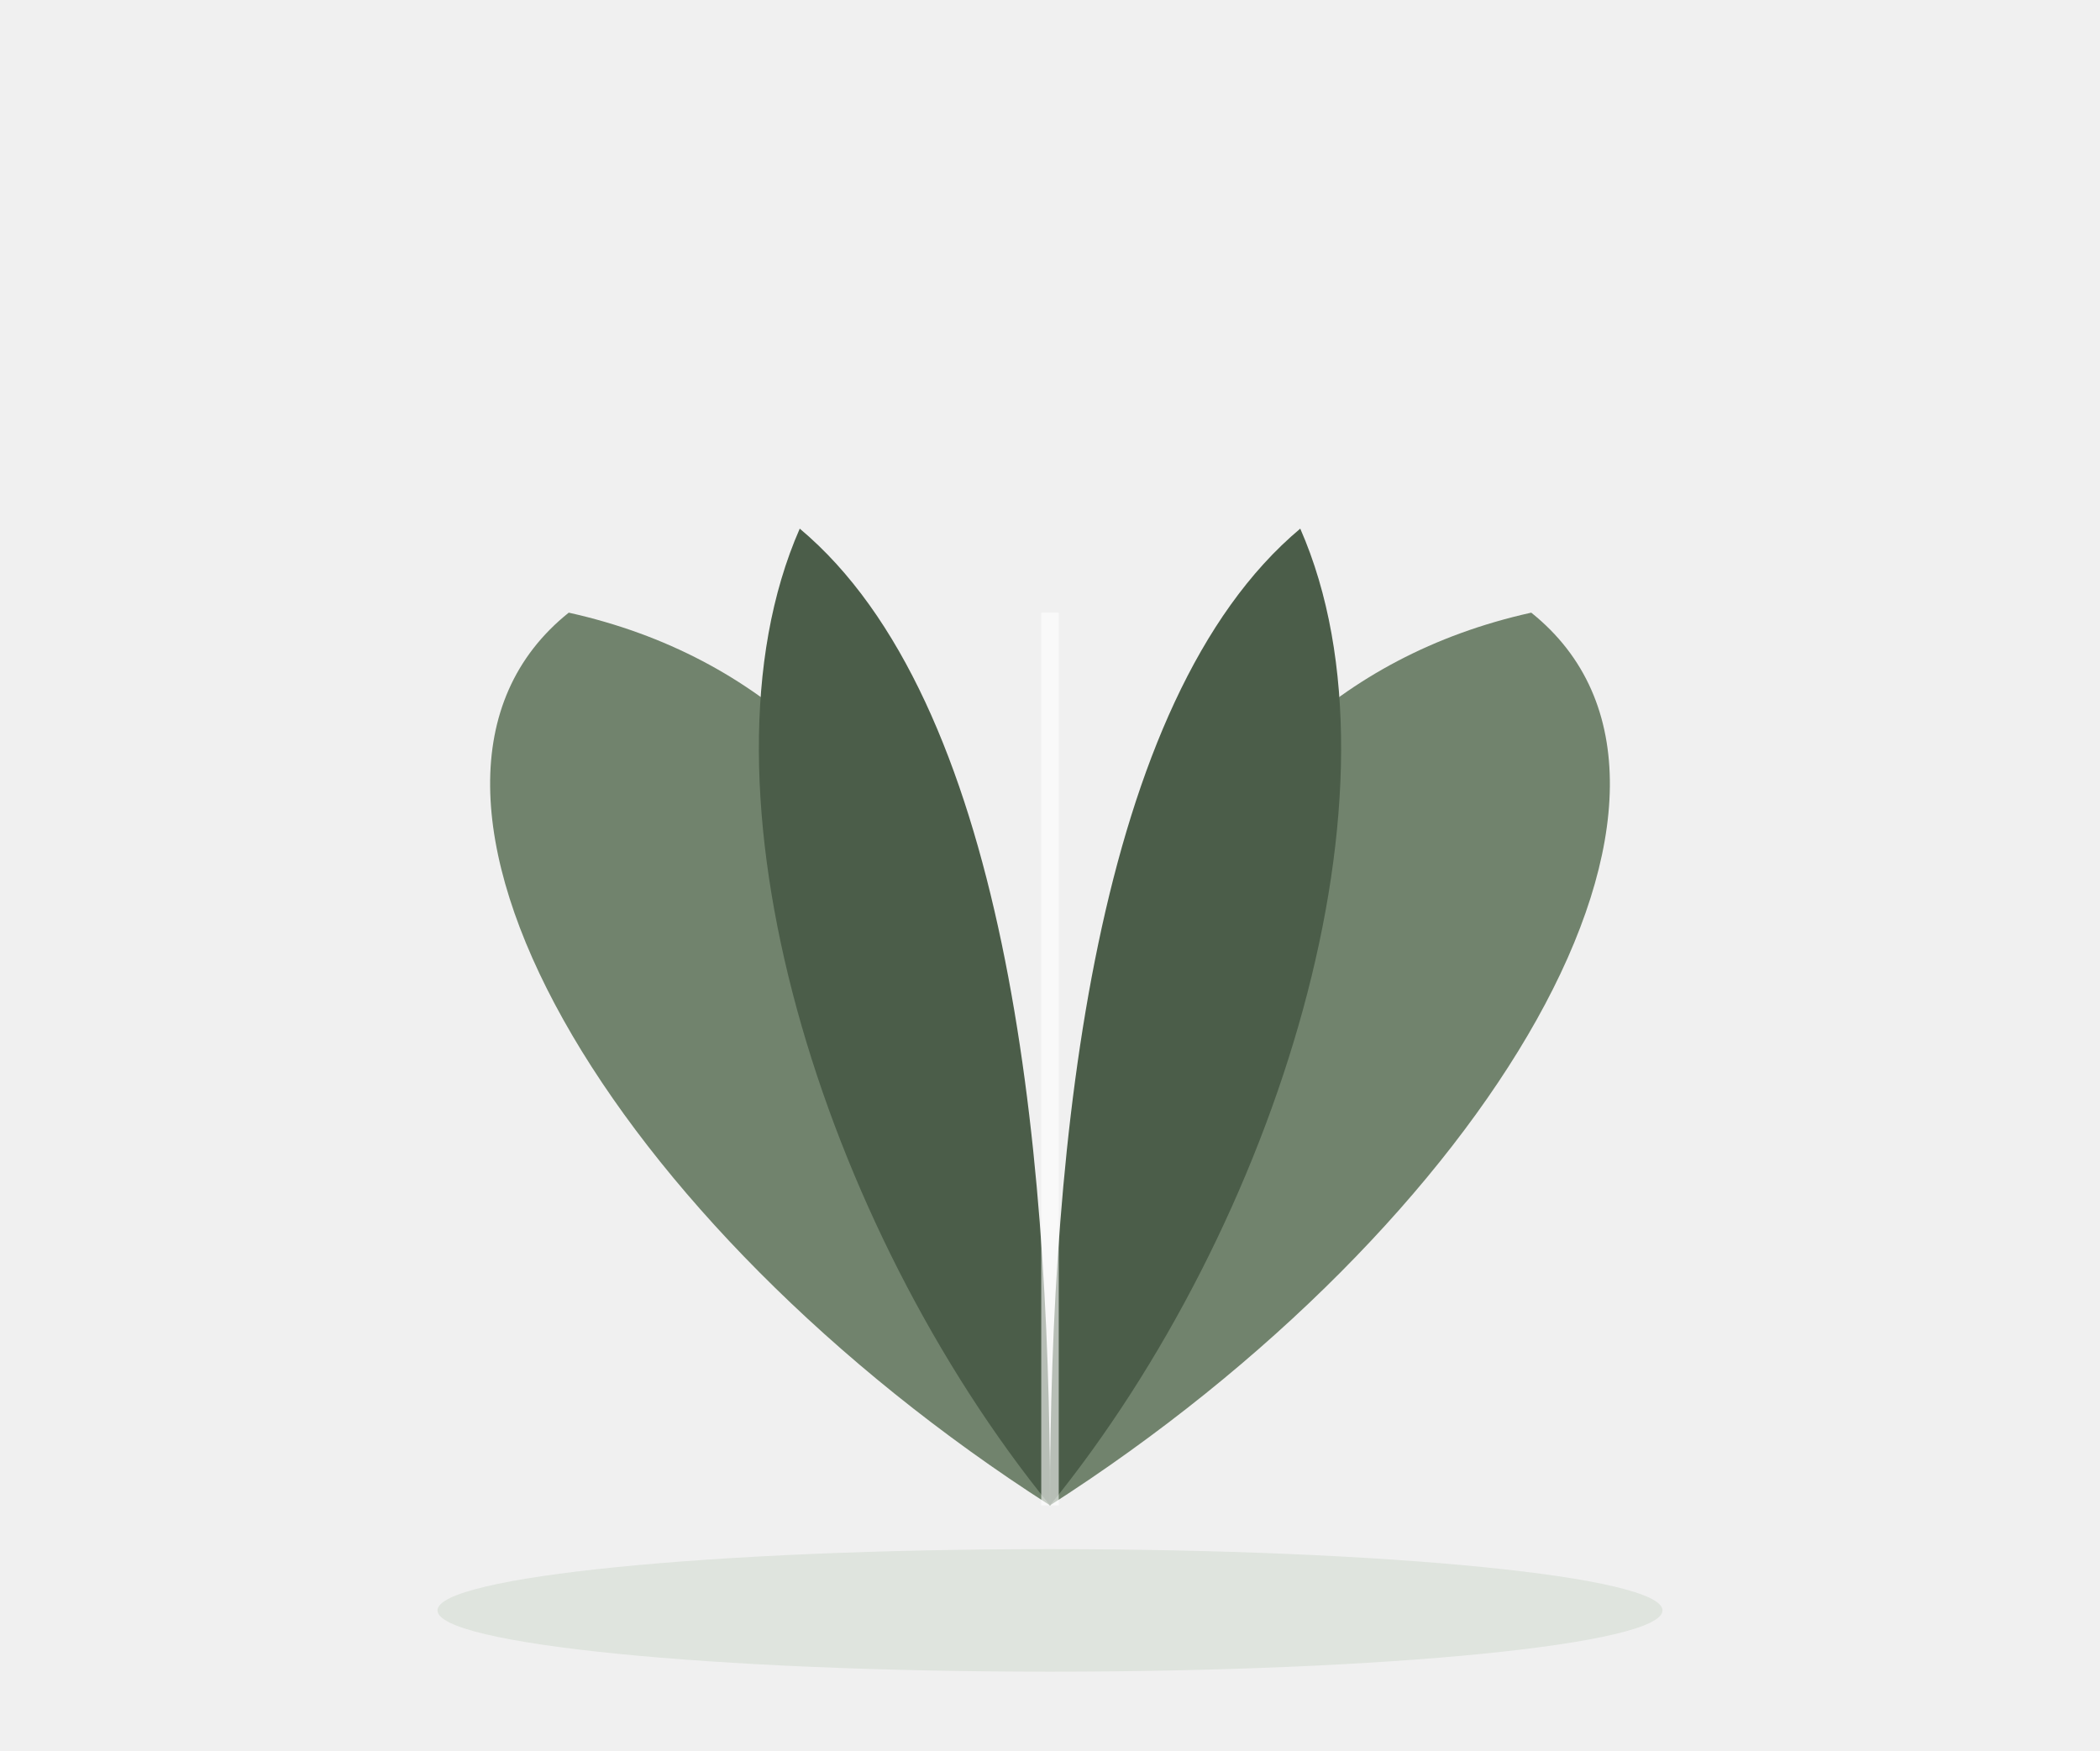
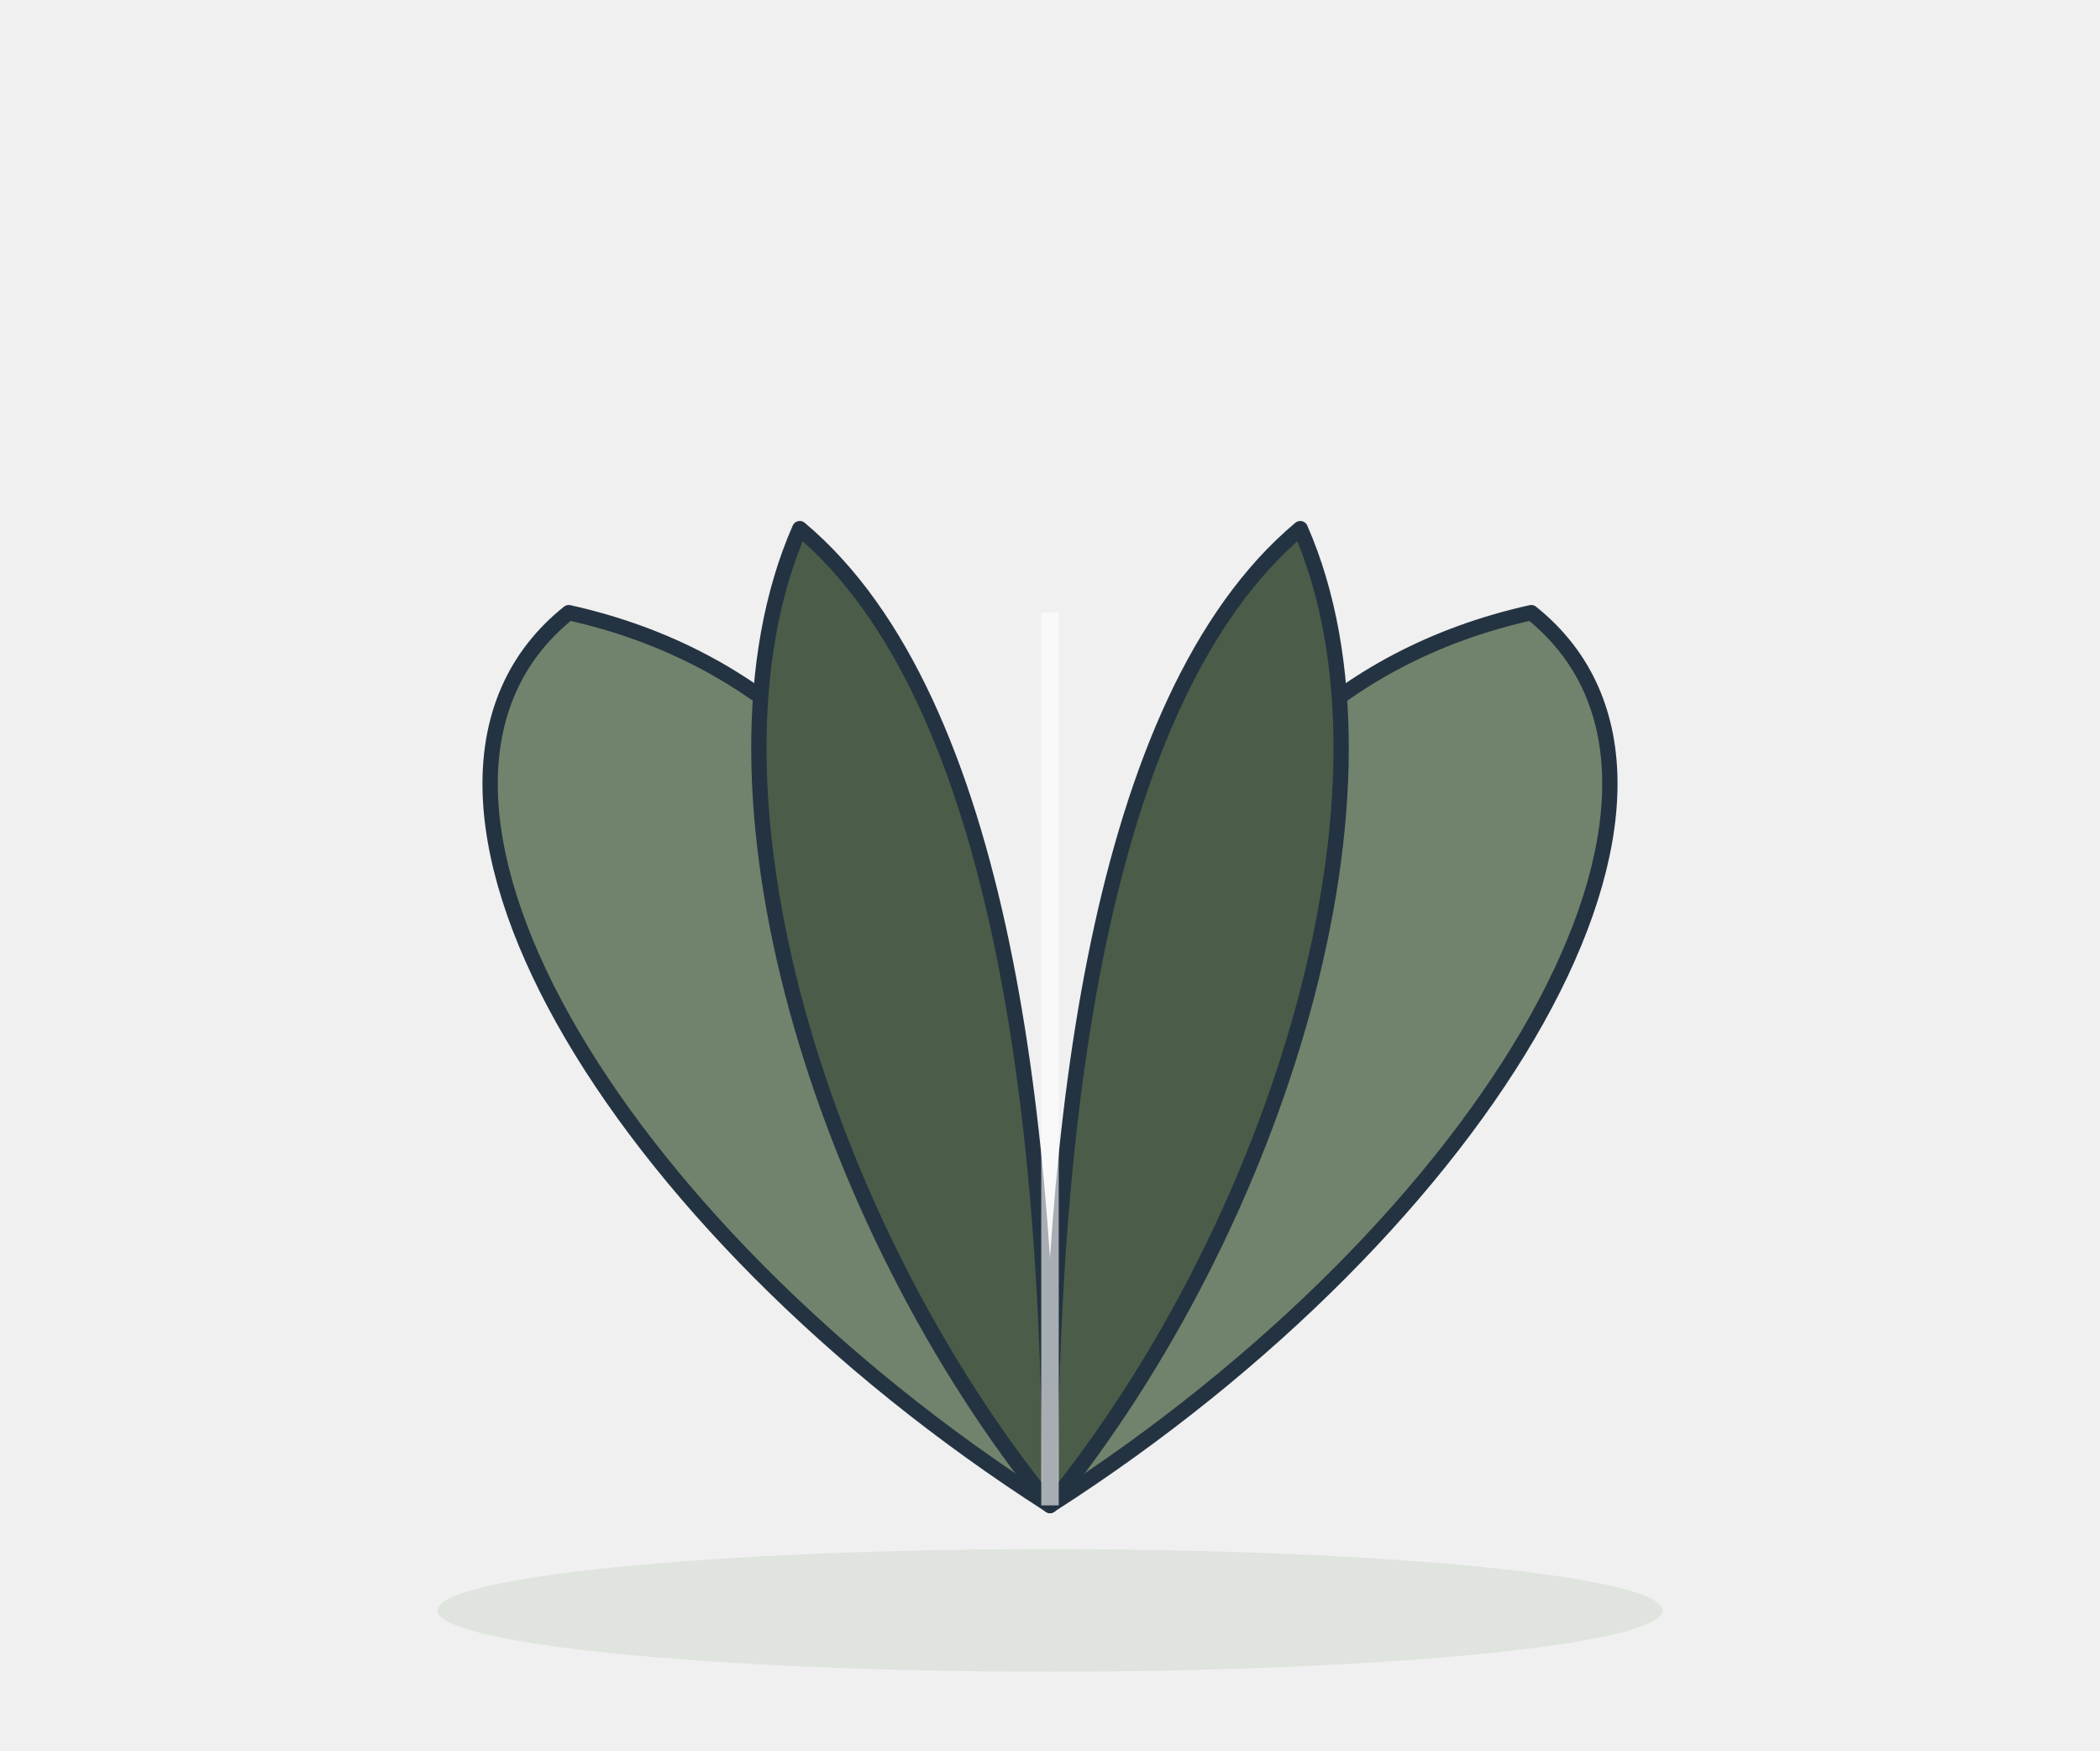
<svg xmlns="http://www.w3.org/2000/svg" viewBox="0 0 240 200" width="240" height="200">
  <ellipse cx="120" cy="184" rx="70" ry="7" fill="#DFE4DE" />
-   <path d="M120 172 C70 140 40.0 90 65.0 70.0 C110.0 80 120 130 120 172Z" fill="#71836D" />
-   <path d="M120 172 C170 140 200.0 90 175.0 70.0 C130.0 80 120 130 120 172Z" fill="#71836D" />
-   <path d="M120 172 C94 140 78.4 90 91.4 60.4 C114.8 80 120 130 120 172Z" fill="#4B5D49" />
-   <path d="M120 172 C146 140 161.6 90 148.6 60.4 C125.2 80 120 130 120 172Z" fill="#4B5D49" />
+   <path d="M120 172 C70 140 40.0 90 65.0 70.0 C110.0 80 120 130 120 172Z" fill="#71836D" stroke="#243341" stroke-width="1.75" stroke-linejoin="round" />
+   <path d="M120 172 C170 140 200.0 90 175.0 70.0 C130.0 80 120 130 120 172Z" fill="#71836D" stroke="#243341" stroke-width="1.75" stroke-linejoin="round" />
+   <path d="M120 172 C94 140 78.4 90 91.4 60.4 C114.8 80 120 130 120 172Z" fill="#4B5D49" stroke="#243341" stroke-width="1.75" stroke-linejoin="round" />
+   <path d="M120 172 C146 140 161.6 90 148.6 60.4 C125.2 80 120 130 120 172Z" fill="#4B5D49" stroke="#243341" stroke-width="1.75" stroke-linejoin="round" />
  <path d="M120 172 C120 140 120.0 90 120.0 50.0 C120.0 80 120 130 120 172Z" fill="#C7D2C4" />
  <path d="M120 172 V70" stroke="#fff" stroke-width="2" opacity=".6" />
</svg>
